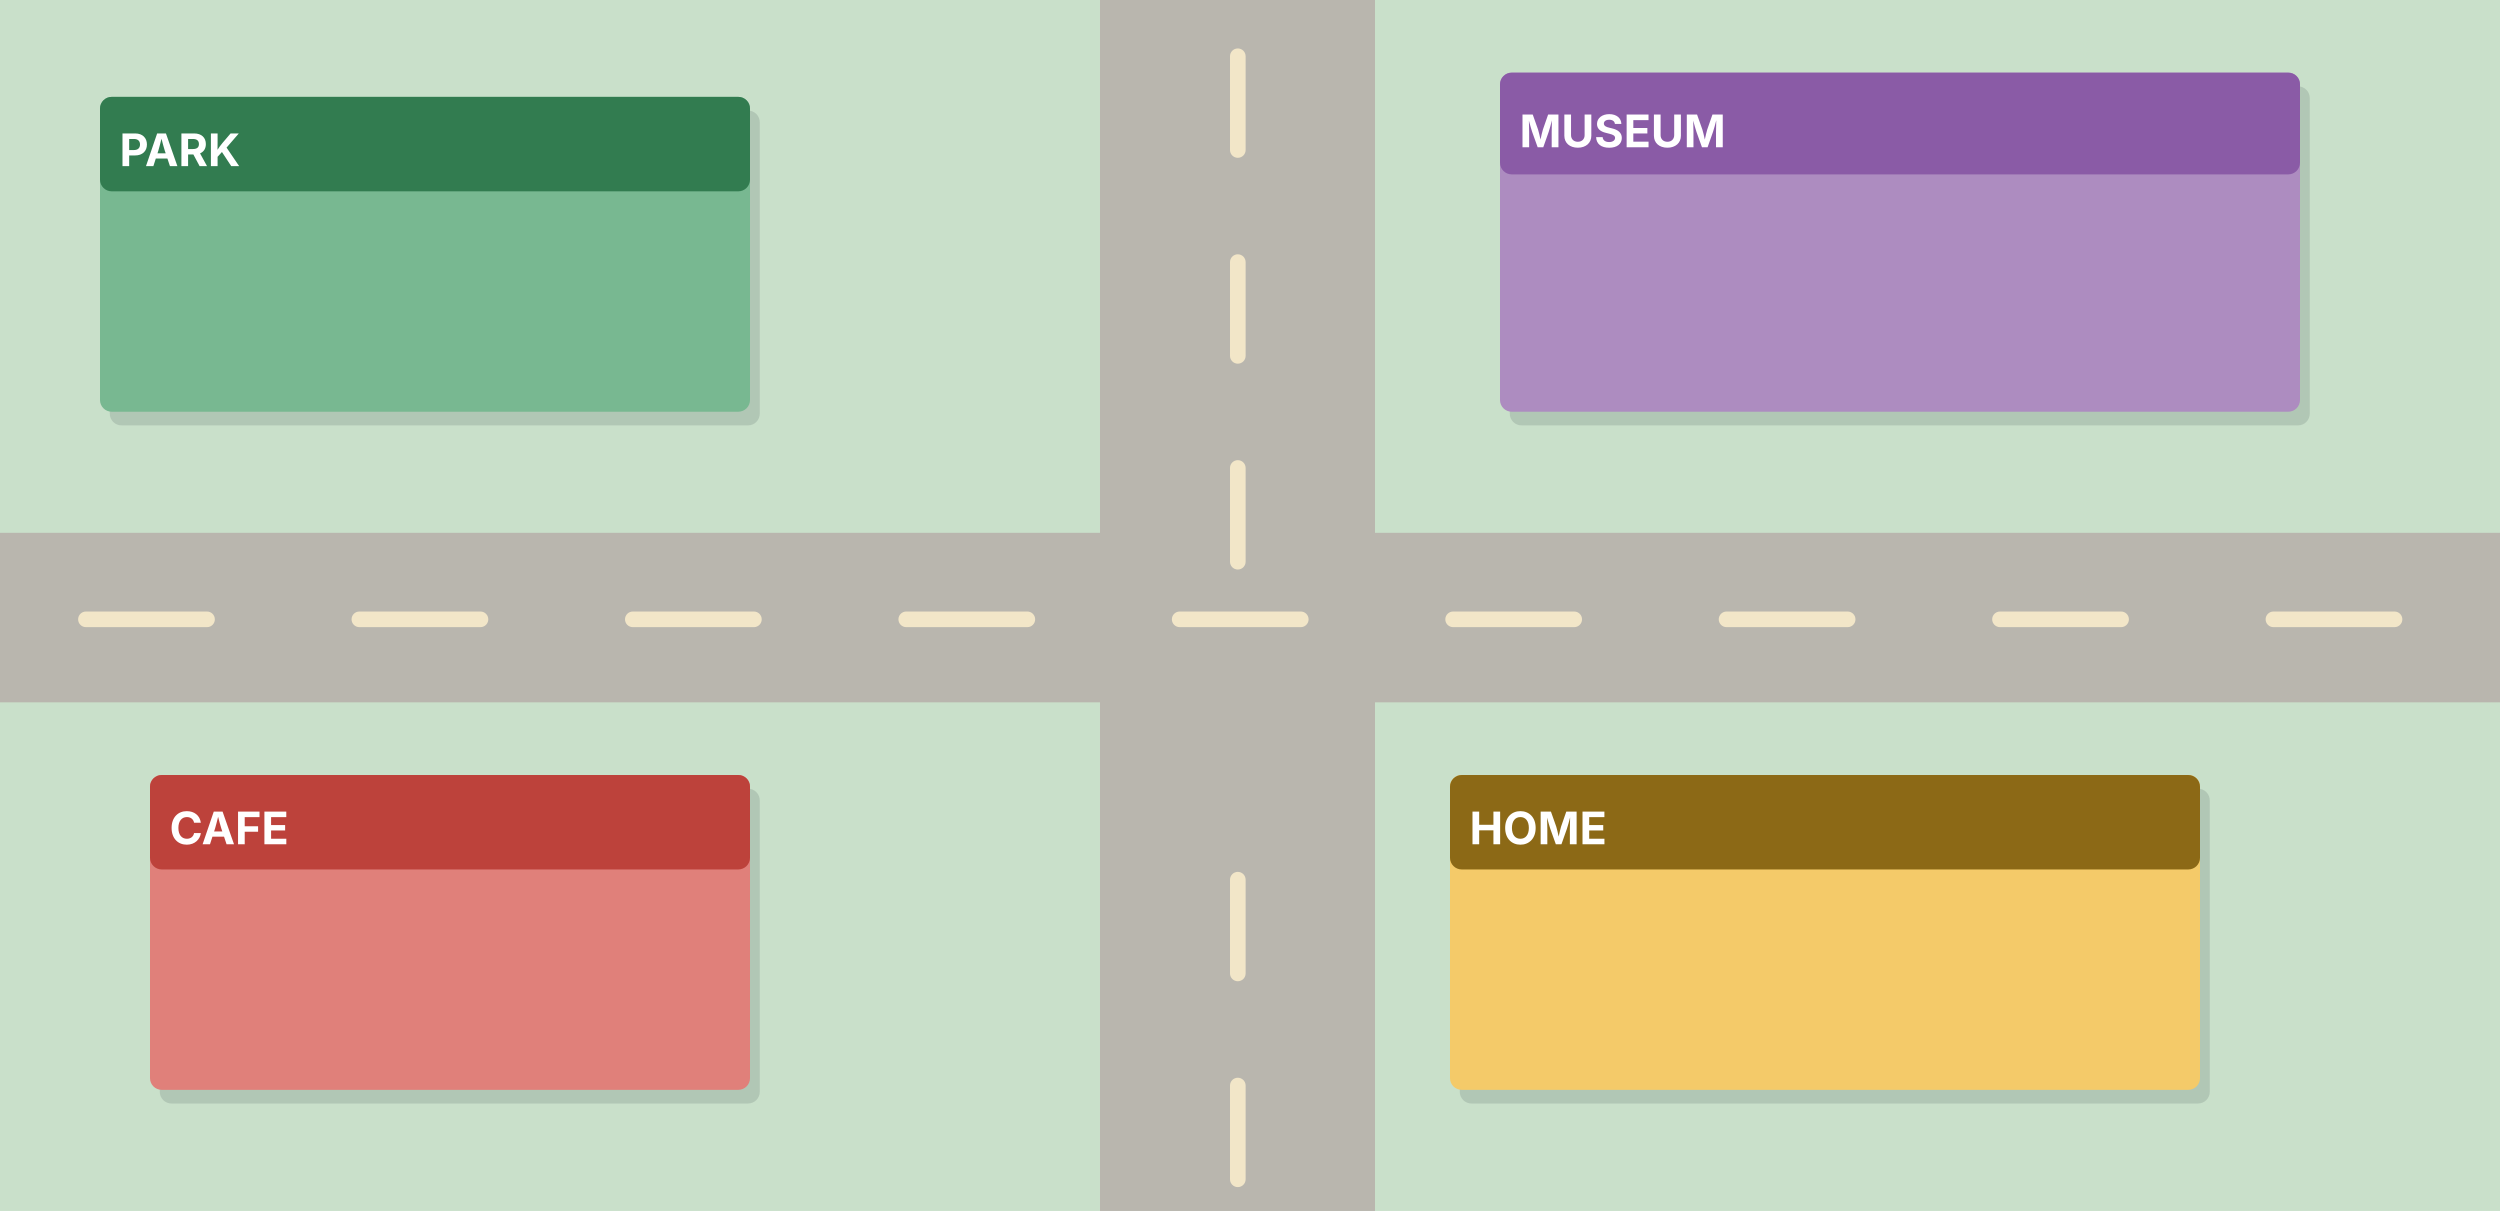
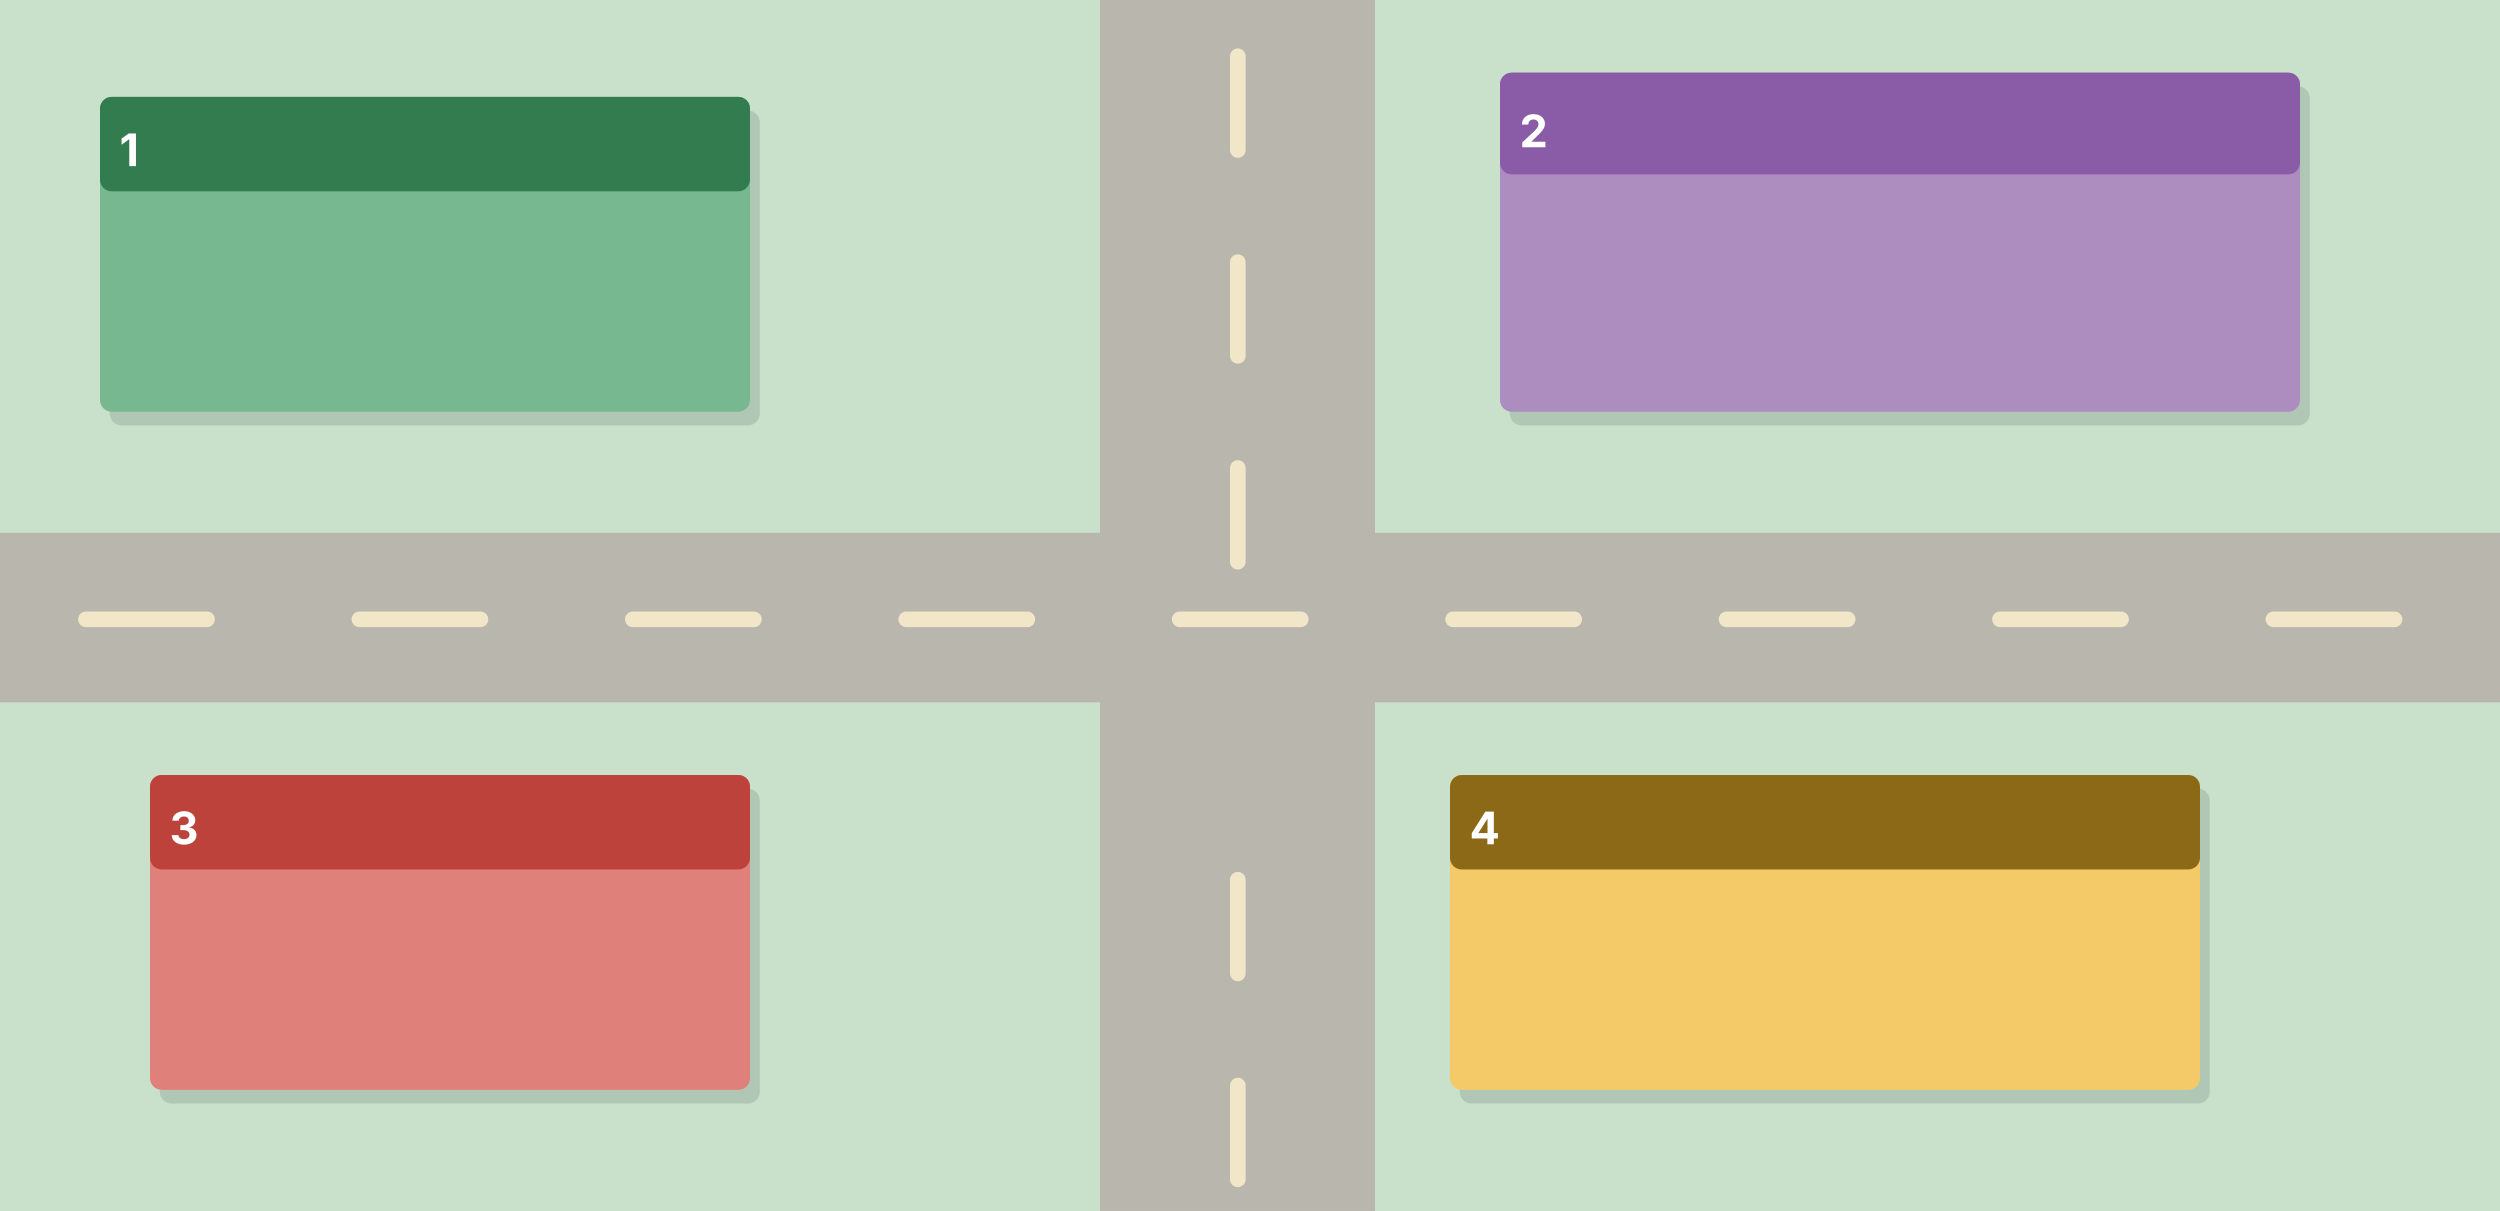
<svg xmlns="http://www.w3.org/2000/svg" width="1280" height="620" viewBox="0 0 1280 620">
  <rect width="1280" height="620" fill="#C9E0CA" />
  <rect x="0.00" y="272.80" width="1280.00" height="86.80" fill="#B9B6AE" />
  <rect x="563.20" y="0.00" width="140.80" height="620.00" fill="#B9B6AE" />
  <rect x="40.00" y="313.10" width="70.00" height="8.00" rx="4" ry="4" fill="#F2E6C8" />
  <rect x="180.00" y="313.10" width="70.00" height="8.00" rx="4" ry="4" fill="#F2E6C8" />
  <rect x="320.00" y="313.10" width="70.00" height="8.00" rx="4" ry="4" fill="#F2E6C8" />
  <rect x="460.00" y="313.10" width="70.00" height="8.00" rx="4" ry="4" fill="#F2E6C8" />
  <rect x="600.00" y="313.10" width="70.00" height="8.00" rx="4" ry="4" fill="#F2E6C8" />
  <rect x="740.00" y="313.10" width="70.00" height="8.00" rx="4" ry="4" fill="#F2E6C8" />
  <rect x="880.00" y="313.10" width="70.00" height="8.00" rx="4" ry="4" fill="#F2E6C8" />
  <rect x="1020.00" y="313.10" width="70.00" height="8.00" rx="4" ry="4" fill="#F2E6C8" />
  <rect x="1160.00" y="313.10" width="70.00" height="8.00" rx="4" ry="4" fill="#F2E6C8" />
  <rect x="629.76" y="24.80" width="8.00" height="56.00" rx="4" ry="4" fill="#F2E6C8" />
  <rect x="629.76" y="130.20" width="8.00" height="56.00" rx="4" ry="4" fill="#F2E6C8" />
  <rect x="629.76" y="235.60" width="8.00" height="56.00" rx="4" ry="4" fill="#F2E6C8" />
  <rect x="629.76" y="446.40" width="8.00" height="56.00" rx="4" ry="4" fill="#F2E6C8" />
  <rect x="629.76" y="551.80" width="8.00" height="56.00" rx="4" ry="4" fill="#F2E6C8" />
  <rect x="56.20" y="56.60" width="332.80" height="161.20" rx="6" ry="6" fill="#1F2933" opacity="0.14" />
  <rect x="51.20" y="49.60" width="332.80" height="161.20" rx="6" ry="6" fill="#78B891" />
  <rect x="51.20" y="49.60" width="332.80" height="48.36" rx="6" ry="6" fill="#327C50" />
-   <text x="61.20" y="85.06" font-family="Inter, DejaVu Sans, sans-serif" font-size="23.0" font-weight="700" fill="#FFFFFF" text-anchor="start">PARK</text>
+   <text x="61.20" y="85.06" font-family="Inter, DejaVu Sans, sans-serif" font-size="23.0" font-weight="700" fill="#FFFFFF" text-anchor="start">1</text>
  <rect x="773.00" y="44.20" width="409.60" height="173.60" rx="6" ry="6" fill="#1F2933" opacity="0.14" />
  <rect x="768.00" y="37.20" width="409.60" height="173.60" rx="6" ry="6" fill="#AD8CC0" />
  <rect x="768.00" y="37.20" width="409.60" height="52.08" rx="6" ry="6" fill="#8A5BA6" />
-   <text x="778.00" y="75.39" font-family="Inter, DejaVu Sans, sans-serif" font-size="23.0" font-weight="700" fill="#FFFFFF" text-anchor="start">MUSEUM</text>
+   <text x="778.00" y="75.39" font-family="Inter, DejaVu Sans, sans-serif" font-size="23.0" font-weight="700" fill="#FFFFFF" text-anchor="start">2</text>
  <rect x="81.80" y="403.80" width="307.20" height="161.20" rx="6" ry="6" fill="#1F2933" opacity="0.14" />
  <rect x="76.80" y="396.80" width="307.20" height="161.20" rx="6" ry="6" fill="#E0807A" />
  <rect x="76.80" y="396.80" width="307.20" height="48.36" rx="6" ry="6" fill="#BD423B" />
-   <text x="86.80" y="432.26" font-family="Inter, DejaVu Sans, sans-serif" font-size="23.0" font-weight="700" fill="#FFFFFF" text-anchor="start">CAFE</text>
+   <text x="86.80" y="432.26" font-family="Inter, DejaVu Sans, sans-serif" font-size="23.0" font-weight="700" fill="#FFFFFF" text-anchor="start">3</text>
  <rect x="747.40" y="403.80" width="384.00" height="161.20" rx="6" ry="6" fill="#1F2933" opacity="0.14" />
  <rect x="742.40" y="396.80" width="384.00" height="161.20" rx="6" ry="6" fill="#F4CA69" />
  <rect x="742.40" y="396.80" width="384.00" height="48.36" rx="6" ry="6" fill="#8C6916" />
-   <text x="752.40" y="432.26" font-family="Inter, DejaVu Sans, sans-serif" font-size="23.0" font-weight="700" fill="#FFFFFF" text-anchor="start">HOME</text>
+   <text x="752.40" y="432.26" font-family="Inter, DejaVu Sans, sans-serif" font-size="23.0" font-weight="700" fill="#FFFFFF" text-anchor="start">4</text>
</svg>
